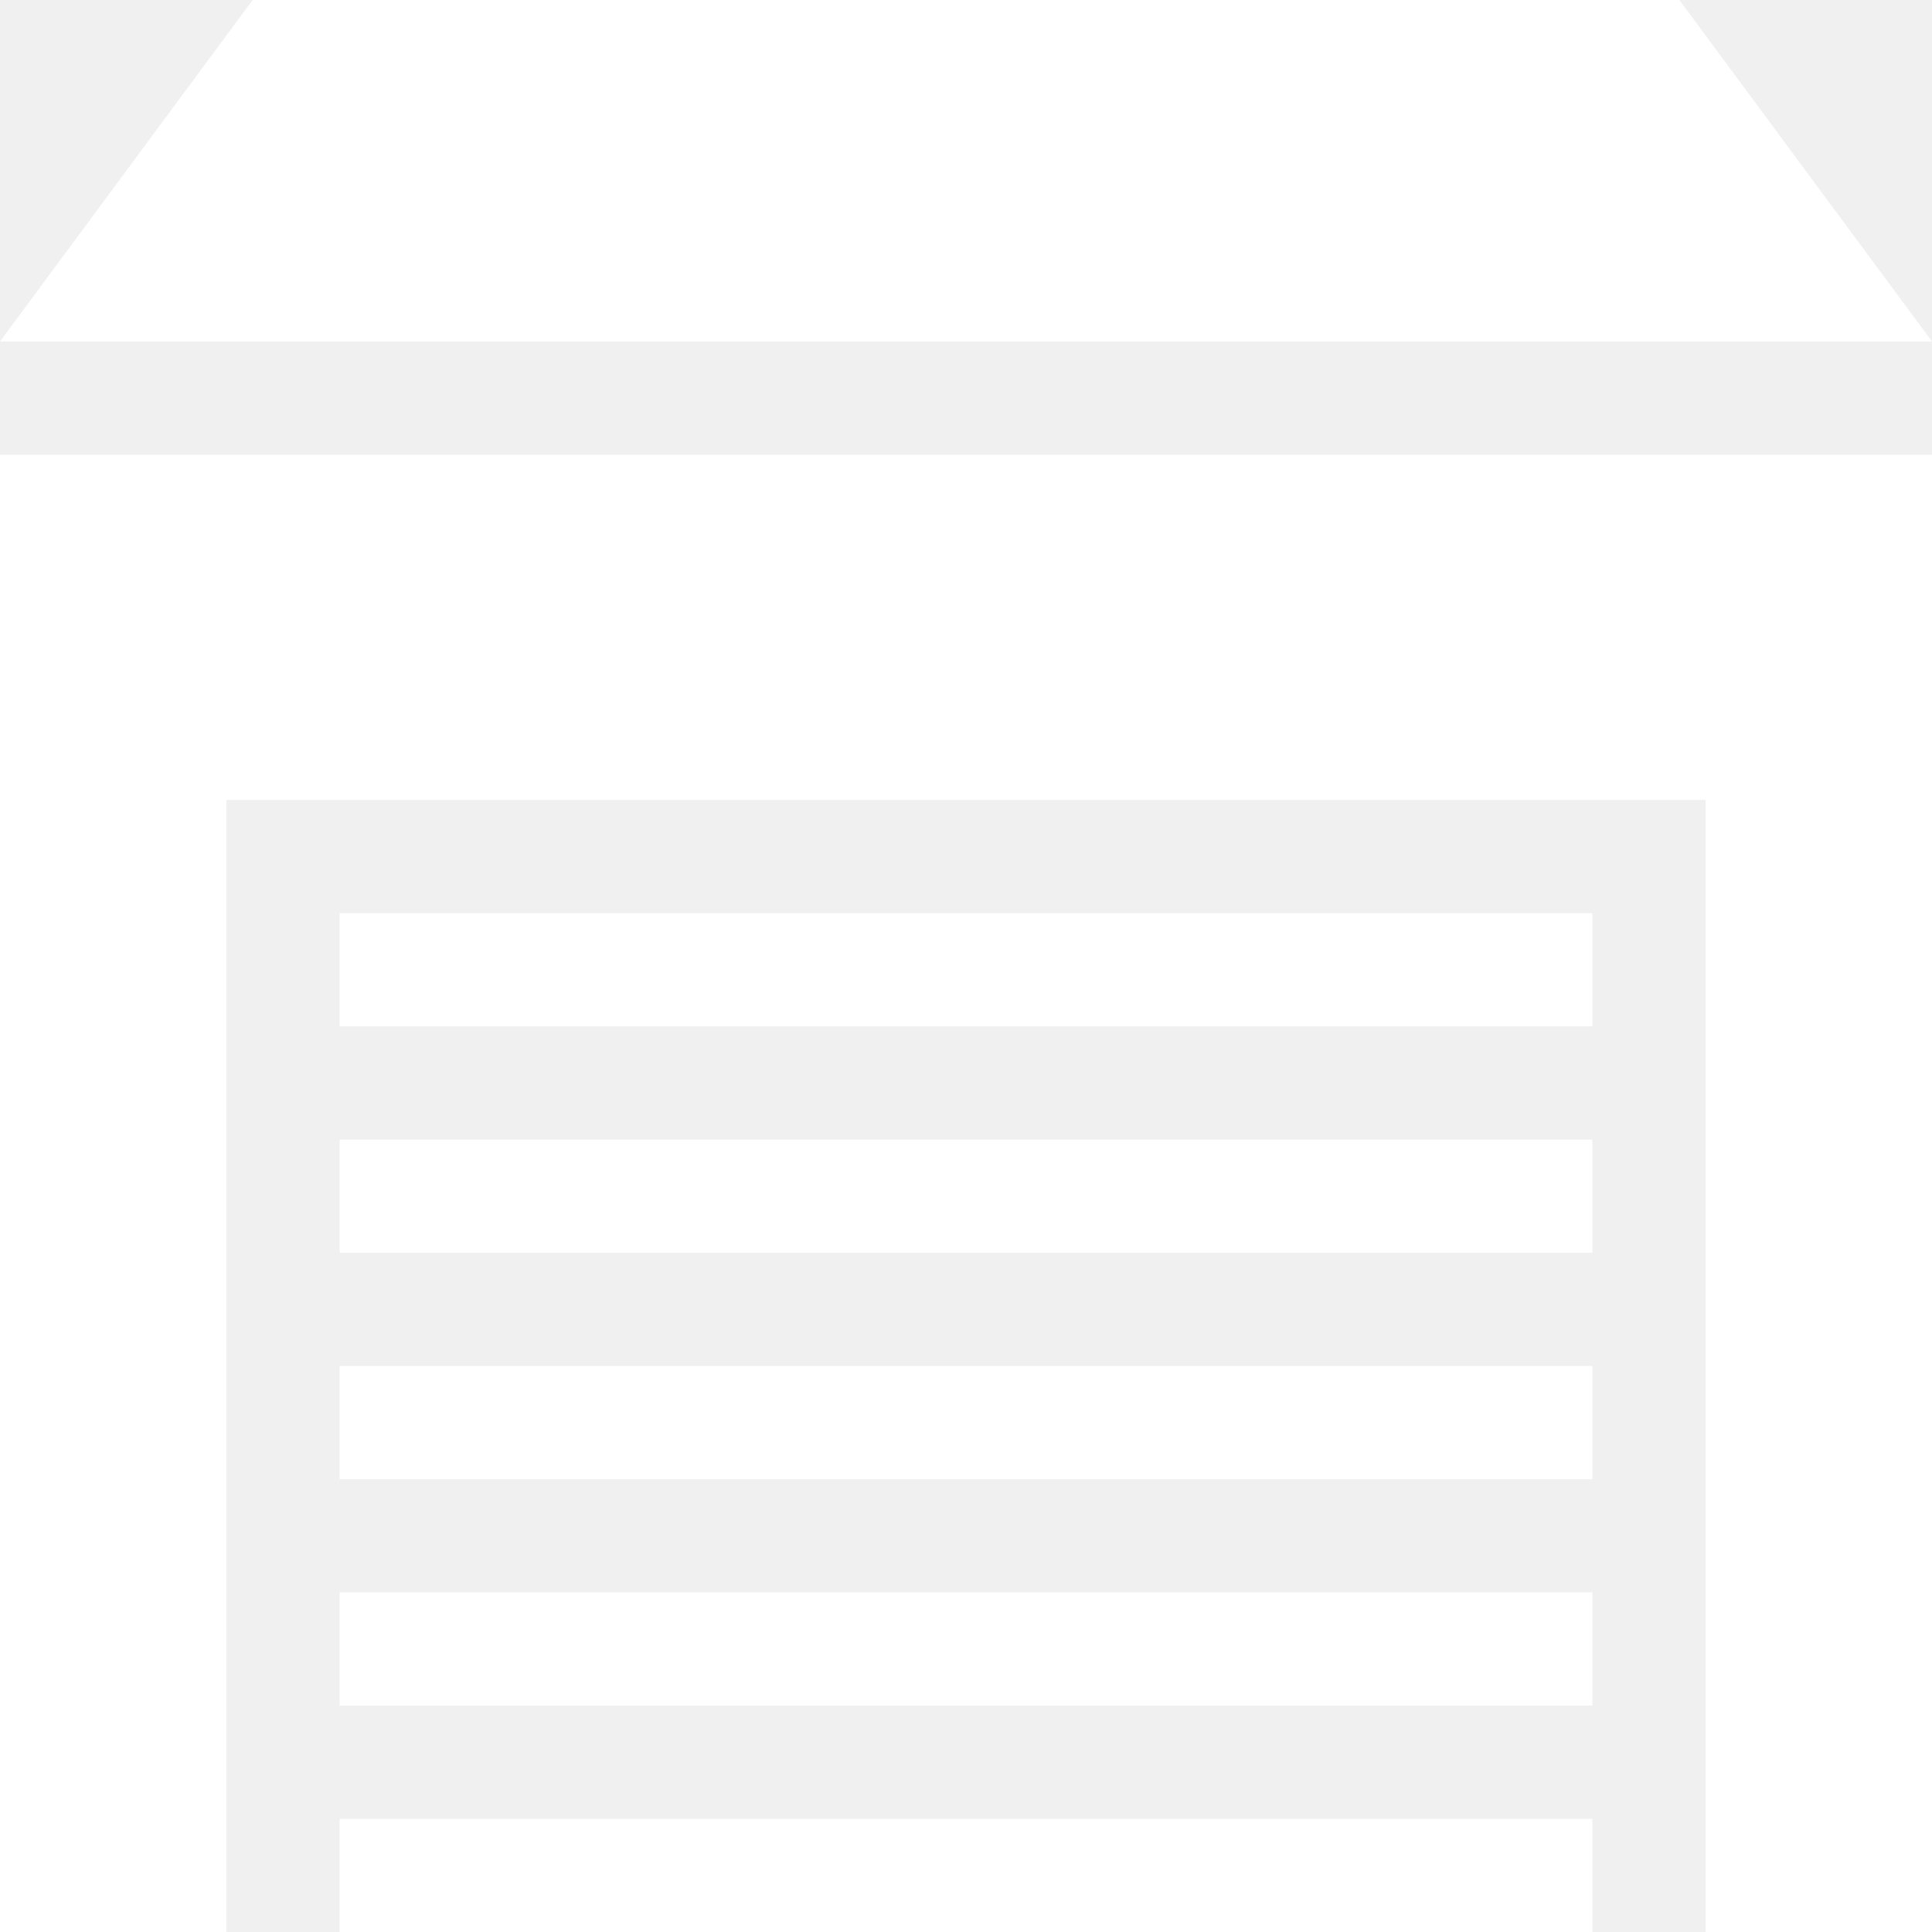
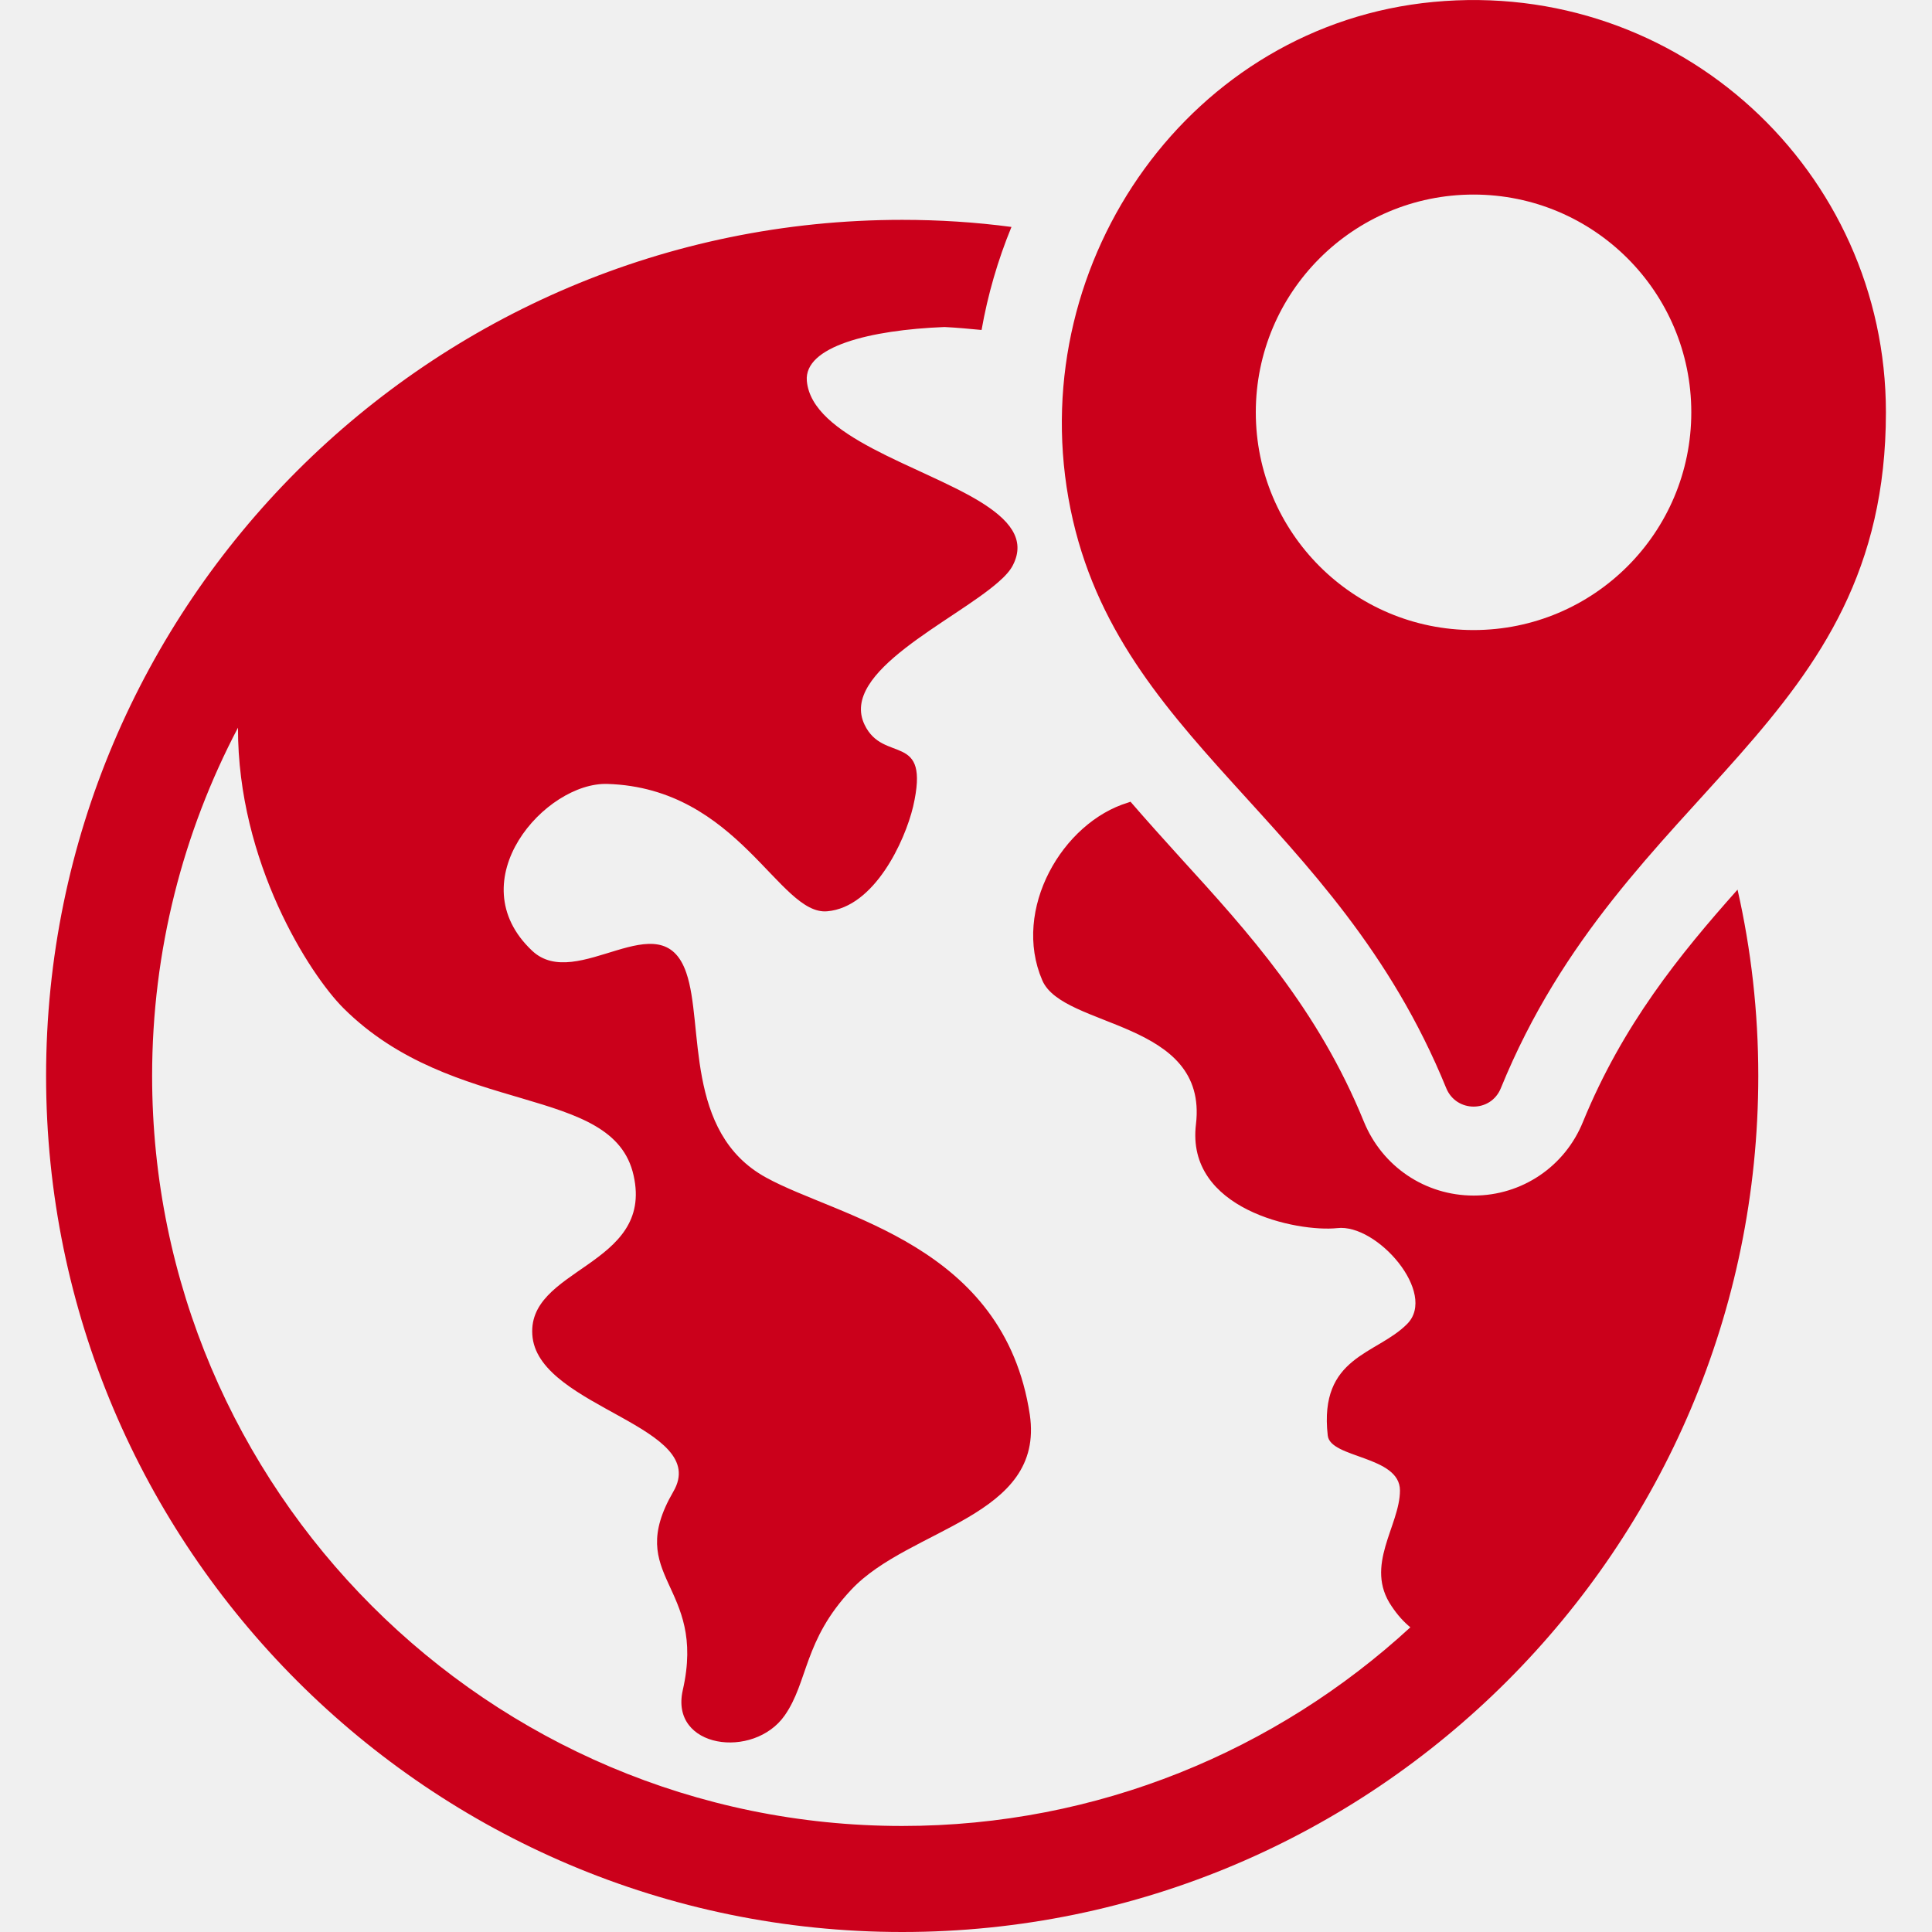
- <svg xmlns="http://www.w3.org/2000/svg" width="32" height="32" viewBox="0 0 32 32" fill="none">
+ <svg xmlns="http://www.w3.org/2000/svg" width="34" height="34" viewBox="0 0 34 34" fill="none">
  <g clip-path="url(#clip0)">
-     <path d="M5.625 26.375H26.375V28.25H5.625V26.375Z" fill="white" />
-     <path d="M5.625 30.125H26.375V32H5.625V30.125Z" fill="white" />
-     <path d="M27.816 0H4.184L0 5.656H32L27.816 0Z" fill="white" />
-     <path d="M0 32H3.75V13.25H28.25V32H32V7.531H0V32Z" fill="white" />
-     <path d="M5.625 15.125H26.375V17H5.625V15.125Z" fill="white" />
-     <path d="M5.625 22.625H26.375V24.5H5.625V22.625Z" fill="white" />
-     <path d="M5.625 18.875H26.375V20.75H5.625V18.875Z" fill="white" />
+     <path d="M30.578 15.656C29.556 16.803 28.556 18.038 27.858 19.742C27.54 20.529 26.784 21.04 25.935 21.04C25.08 21.04 24.324 20.529 24.001 19.737C23.194 17.757 21.969 16.407 20.781 15.104C20.484 14.776 20.187 14.447 19.895 14.109C19.879 14.114 19.869 14.119 19.853 14.124C18.696 14.473 17.805 16.006 18.342 17.251C18.707 18.106 21.265 17.944 21.047 19.784C20.864 21.29 22.834 21.686 23.532 21.613C24.231 21.529 25.304 22.759 24.762 23.301C24.225 23.843 23.209 23.864 23.366 25.261C23.407 25.667 24.637 25.615 24.637 26.23C24.637 26.85 24.001 27.554 24.491 28.268C24.595 28.424 24.705 28.544 24.82 28.638C22.464 30.805 19.322 32.134 15.877 32.134C8.597 32.134 2.677 26.214 2.677 18.934C2.677 16.725 3.224 14.64 4.188 12.806C4.183 15.177 5.449 17.147 6.043 17.741C7.982 19.674 10.791 19.065 11.15 20.685C11.515 22.301 9.222 22.306 9.373 23.541C9.53 24.781 12.516 25.11 11.849 26.251C10.968 27.767 12.443 27.877 12.015 29.747C11.786 30.769 13.261 30.967 13.808 30.191C14.225 29.596 14.142 28.867 14.981 27.976C16.007 26.881 18.389 26.704 18.123 24.896C17.67 21.894 14.751 21.425 13.48 20.722C12.036 19.93 12.391 18.027 12.078 17.121C11.64 15.834 10.155 17.48 9.363 16.73C8.06 15.5 9.597 13.759 10.692 13.796C13 13.869 13.709 16.115 14.559 16.037C15.387 15.964 15.924 14.807 16.07 14.192C16.377 12.853 15.549 13.452 15.215 12.754C14.767 11.821 16.789 10.93 17.571 10.242C17.691 10.138 17.779 10.039 17.826 9.945C18.061 9.486 17.753 9.137 17.232 8.819C16.19 8.189 14.288 7.688 14.199 6.704C14.147 6.099 15.304 5.807 16.622 5.755C16.841 5.766 17.055 5.786 17.274 5.807C17.383 5.187 17.56 4.577 17.8 3.994C17.169 3.91 16.528 3.869 15.877 3.869C7.57 3.869 0.811 10.627 0.811 18.934C0.811 27.241 7.57 34 15.877 34C24.184 34 30.943 27.241 30.943 18.934C30.943 17.809 30.817 16.709 30.578 15.656ZM25.226 0.034C20.973 0.436 18.06 4.556 18.802 8.763C19.556 13.037 23.496 14.352 25.451 19.149C25.628 19.581 26.236 19.584 26.412 19.151C28.58 13.831 33.189 12.793 33.189 7.256C33.189 3.016 29.551 -0.375 25.226 0.034ZM25.932 11.088C23.816 11.088 22.1 9.373 22.1 7.256C22.1 5.14 23.816 3.424 25.932 3.424C28.049 3.424 29.764 5.14 29.764 7.256C29.764 9.373 28.049 11.088 25.932 11.088Z" fill="#CB001B" />
  </g>
  <defs>
    <clipPath id="clip0">
-       <rect width="32" height="32" fill="white" />
+       <rect width="34" height="34" fill="white" />
    </clipPath>
  </defs>
</svg>
